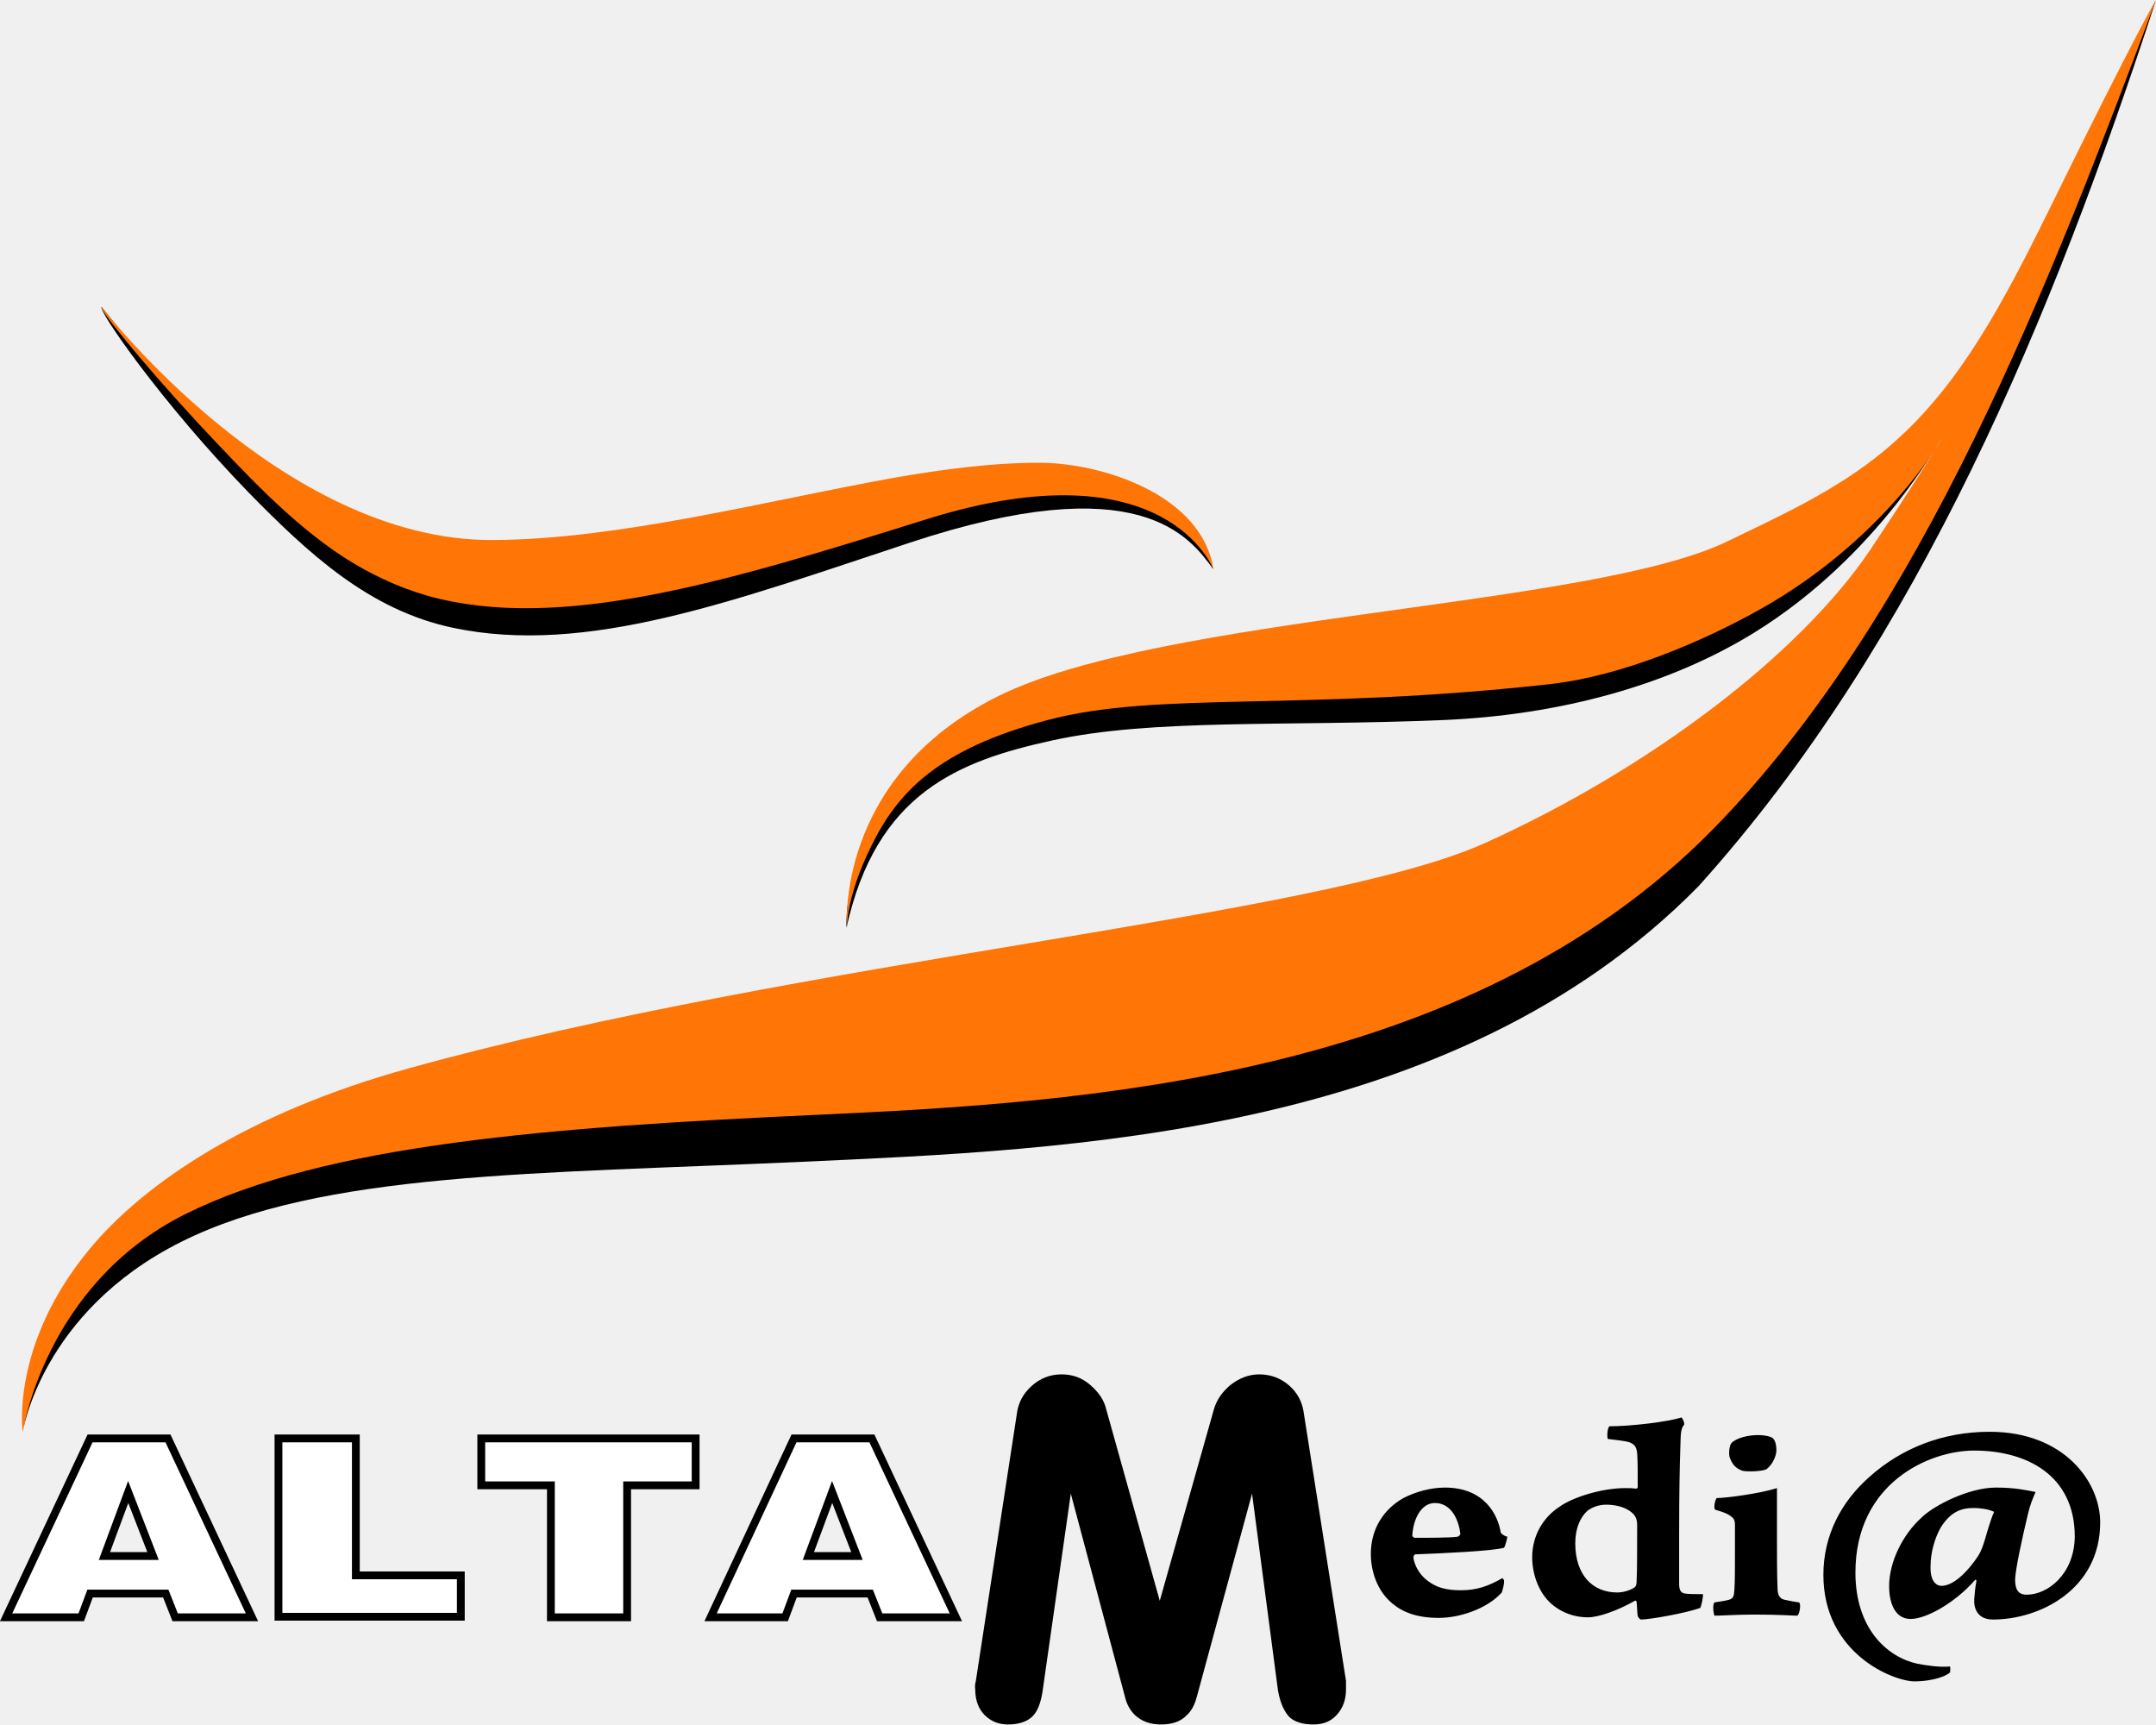
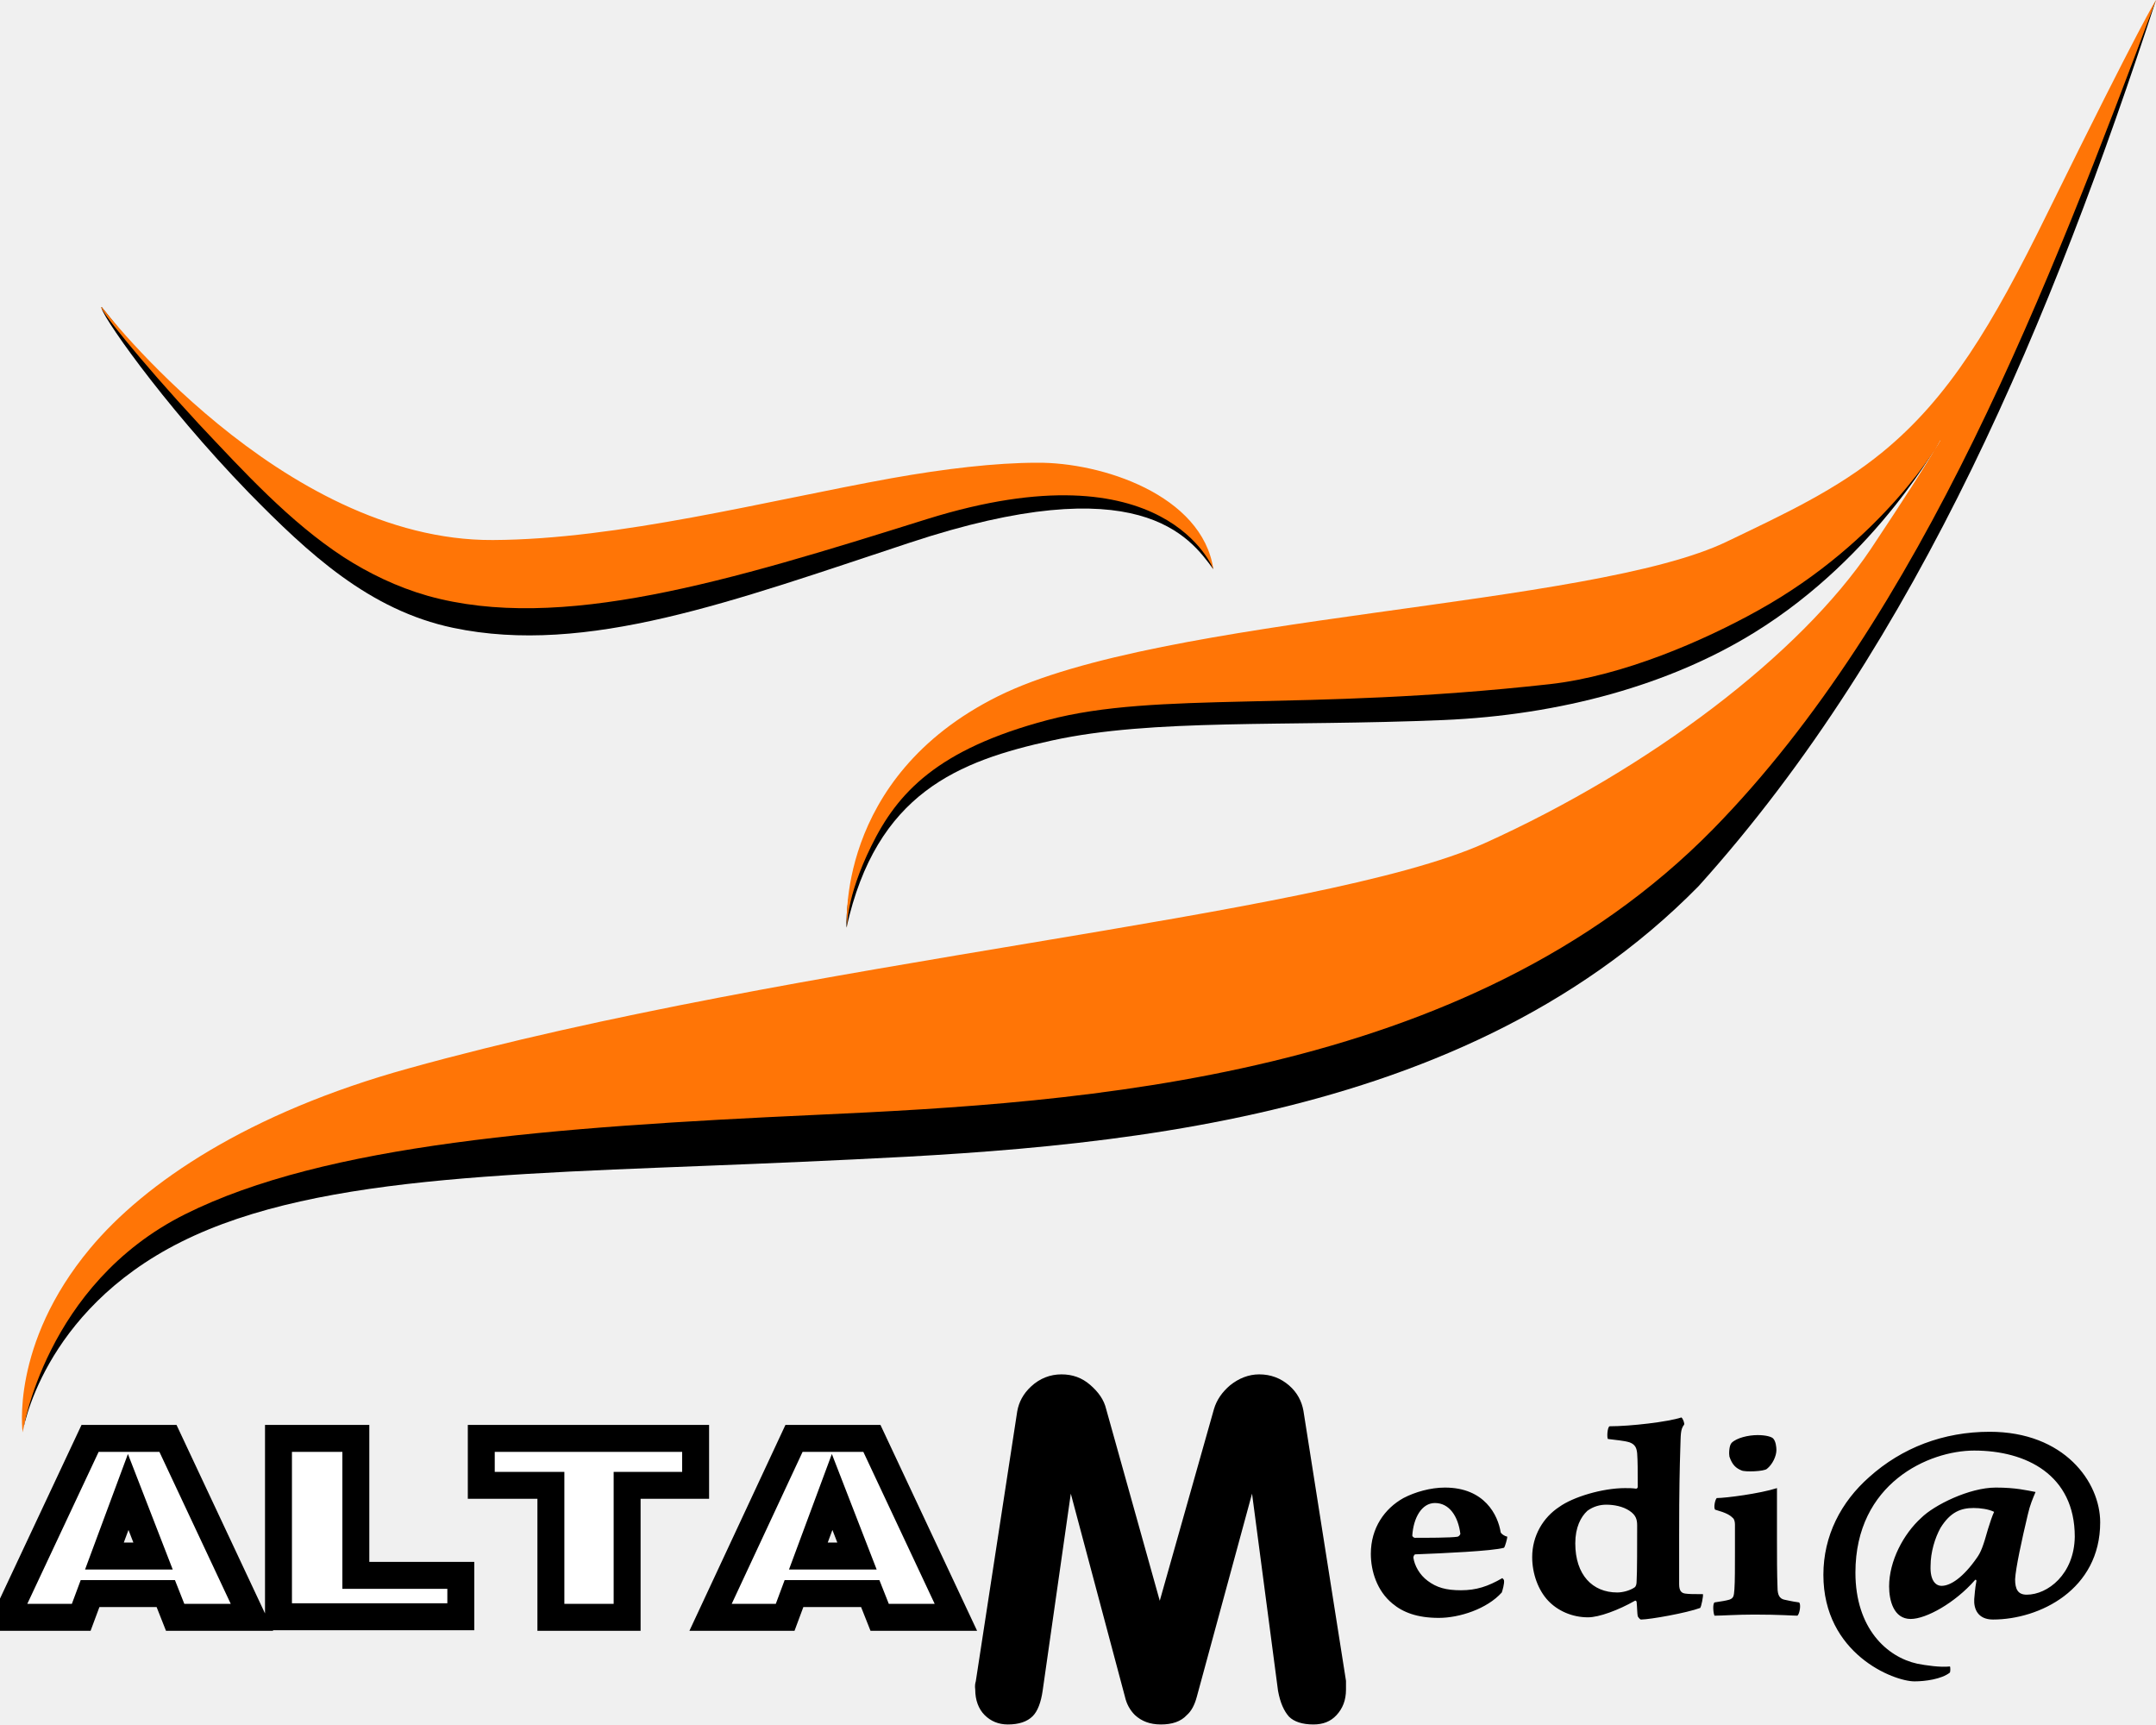
<svg xmlns="http://www.w3.org/2000/svg" width="80" height="64" viewBox="0 0 80 64" fill="none">
-   <g clip-path="url(#clip0_36_2743)">
+   <g clipPath="url(#clip0_36_2743)">
    <path d="M36.207 62.382L37.745 52.364C37.806 52.016 37.97 51.708 38.257 51.442C38.585 51.135 38.975 50.991 39.385 50.991C39.795 50.991 40.144 51.114 40.451 51.38C40.759 51.647 40.964 51.934 41.046 52.282L43.034 59.391L45.044 52.282C45.146 51.934 45.351 51.647 45.638 51.401C45.966 51.135 46.335 50.991 46.725 50.991C47.155 50.991 47.524 51.135 47.832 51.401C48.139 51.667 48.303 51.995 48.365 52.343L49.944 62.361V62.689C49.944 63.078 49.821 63.386 49.595 63.631C49.37 63.877 49.083 63.98 48.734 63.98C48.324 63.98 48.017 63.877 47.832 63.693C47.647 63.488 47.504 63.181 47.422 62.73L46.458 55.416L44.408 62.955C44.326 63.263 44.203 63.488 44.039 63.631C43.813 63.877 43.485 63.98 43.075 63.98C42.665 63.98 42.358 63.857 42.112 63.631C41.927 63.447 41.804 63.222 41.743 62.955L39.733 55.416L38.688 62.73C38.626 63.16 38.503 63.488 38.319 63.672C38.114 63.877 37.806 63.98 37.396 63.98C37.048 63.98 36.761 63.857 36.535 63.631C36.31 63.406 36.187 63.078 36.187 62.689C36.166 62.546 36.187 62.443 36.207 62.382Z" fill="black" />
    <path d="M55.746 58.55C55.213 58.858 54.782 59.001 54.208 59.001C53.655 59.001 53.306 58.899 52.978 58.653C52.67 58.428 52.486 58.079 52.445 57.792C52.445 57.752 52.465 57.69 52.506 57.669C53.552 57.629 55.377 57.547 55.807 57.424C55.848 57.383 55.93 57.075 55.93 57.014C55.828 56.993 55.705 56.911 55.684 56.85C55.582 56.215 55.09 55.191 53.614 55.191C53.081 55.191 52.506 55.355 52.076 55.58C51.379 55.969 50.866 56.686 50.866 57.649C50.866 58.284 51.092 59.022 51.666 59.493C52.055 59.821 52.589 60.026 53.388 60.026C54.147 60.026 55.172 59.698 55.725 59.083C55.746 59.022 55.828 58.755 55.807 58.632C55.807 58.612 55.766 58.571 55.746 58.55ZM53.245 55.764C53.778 55.764 54.106 56.256 54.188 56.911C54.167 56.953 54.147 56.993 54.085 57.014C53.86 57.055 52.896 57.055 52.506 57.055C52.445 57.055 52.404 56.993 52.404 56.973C52.445 56.317 52.752 55.764 53.245 55.764ZM63.188 59.145C62.86 59.145 62.676 59.145 62.532 59.124C62.389 59.104 62.306 59.022 62.306 58.776V56.953C62.306 55.273 62.327 54.433 62.348 53.777C62.368 53.224 62.347 53.04 62.491 52.855C62.512 52.814 62.45 52.63 62.389 52.589C61.897 52.753 60.502 52.917 59.723 52.917C59.641 52.958 59.621 53.326 59.662 53.388C59.969 53.429 60.256 53.449 60.461 53.511C60.687 53.593 60.728 53.736 60.748 53.92C60.769 54.207 60.769 54.535 60.769 55.17C60.769 55.211 60.728 55.232 60.707 55.232C60.584 55.211 60.42 55.211 60.297 55.211C59.457 55.211 58.37 55.539 57.858 55.908C57.263 56.297 56.853 56.973 56.853 57.772C56.853 58.387 57.078 59.001 57.447 59.39C57.796 59.759 58.329 60.005 58.924 60.005C59.334 60.005 60.051 59.739 60.666 59.39C60.687 59.37 60.728 59.411 60.728 59.431C60.748 59.616 60.748 59.862 60.769 59.964C60.789 60.005 60.851 60.087 60.892 60.087C61.22 60.087 62.594 59.841 63.086 59.657C63.127 59.616 63.209 59.206 63.188 59.145ZM59.6 55.826C59.887 55.826 60.215 55.887 60.461 56.051C60.707 56.215 60.748 56.379 60.748 56.604C60.748 57.239 60.748 58.366 60.728 58.653C60.728 58.776 60.707 58.858 60.646 58.899C60.461 59.022 60.195 59.083 60.01 59.083C59.088 59.083 58.452 58.428 58.452 57.26C58.452 56.666 58.657 56.276 58.903 56.051C59.129 55.887 59.375 55.826 59.6 55.826ZM66.755 59.452C66.448 59.411 66.325 59.37 66.202 59.349C66.038 59.309 65.956 59.185 65.956 58.899C65.936 58.387 65.936 57.731 65.936 57.137V55.211C65.3 55.416 64.029 55.58 63.701 55.58C63.639 55.641 63.578 55.928 63.639 56.01C64.07 56.133 64.193 56.215 64.295 56.317C64.357 56.358 64.377 56.481 64.377 56.563V57.567C64.377 58.12 64.377 58.694 64.357 58.96C64.336 59.206 64.336 59.288 64.172 59.349C64.029 59.39 63.885 59.411 63.619 59.452C63.537 59.513 63.578 59.882 63.619 59.944C63.906 59.944 64.418 59.903 65.095 59.903C66.058 59.903 66.51 59.944 66.694 59.944C66.776 59.882 66.838 59.513 66.755 59.452ZM65.915 53.798C65.915 53.695 65.894 53.47 65.792 53.367C65.73 53.306 65.525 53.244 65.218 53.244C64.869 53.244 64.439 53.347 64.254 53.531C64.152 53.634 64.152 53.962 64.172 54.043C64.275 54.351 64.418 54.474 64.623 54.556C64.746 54.617 65.464 54.596 65.566 54.494C65.771 54.33 65.915 54.023 65.915 53.798ZM75.203 59.165C74.874 59.165 74.772 58.96 74.772 58.591C74.793 58.182 75.018 57.137 75.243 56.194C75.326 55.826 75.428 55.6 75.531 55.355C75.203 55.293 74.793 55.191 74.054 55.191C73.07 55.191 71.758 55.846 71.287 56.317C70.63 56.911 70.097 57.915 70.097 58.858C70.097 59.37 70.261 60.066 70.897 60.066C71.471 60.066 72.537 59.472 73.275 58.632C73.296 58.591 73.337 58.612 73.337 58.653C73.275 58.981 73.275 59.165 73.255 59.329C73.234 59.677 73.378 60.087 73.952 60.087C75.674 60.087 77.929 58.981 77.929 56.481C77.929 54.986 76.597 53.121 73.829 53.121C72.107 53.121 70.569 53.716 69.359 54.801C68.314 55.723 67.658 56.973 67.658 58.428C67.658 61.357 70.261 62.381 71.04 62.381C71.43 62.381 72.045 62.3 72.353 62.054C72.373 62.013 72.373 61.849 72.353 61.828C72.004 61.869 71.451 61.787 71.143 61.726C70.015 61.48 68.847 60.415 68.847 58.346C68.847 55.027 71.574 53.818 73.255 53.818C75.182 53.818 76.986 54.719 76.986 57.014C76.966 58.407 75.982 59.165 75.203 59.165ZM72.045 58.837C71.82 58.837 71.615 58.632 71.635 58.1C71.635 57.588 71.799 57.055 72.004 56.686C72.373 56.092 72.763 55.949 73.234 55.949C73.48 55.949 73.788 55.99 73.993 56.092C73.931 56.215 73.829 56.522 73.767 56.727C73.583 57.383 73.501 57.588 73.357 57.792C72.845 58.53 72.373 58.837 72.045 58.837Z" fill="black" />
    <path fill-rule="evenodd" clip-rule="evenodd" d="M80 0C76.187 11.677 71.225 23.785 63.024 32.881C53.901 42.161 39.611 42.653 29.769 43.104C19.928 43.554 11.932 43.472 6.725 46.074C1.517 48.676 0.841 53.142 0.841 53.142L1.353 50.376L4.962 45.214L23.516 38.945L50.333 35.175L67.883 24.338L74.69 12.026L78.79 2.684L80 0Z" fill="black" />
    <path fill-rule="evenodd" clip-rule="evenodd" d="M72.025 16.246C72.045 16.246 69.687 20.63 65.115 23.457C61.978 25.404 57.919 26.53 53.552 26.715C47.688 26.961 42.768 26.653 39.036 27.473C35.572 28.231 32.517 29.419 31.41 34.418C31.41 34.418 31.061 29.439 37.15 26.428C43.239 23.396 58.534 24.625 63.578 22.187C65.669 21.183 67.617 20.282 69.339 18.868C70.344 18.028 71.225 17.352 72.025 16.246Z" fill="black" />
    <path fill-rule="evenodd" clip-rule="evenodd" d="M45.023 21.122C44.142 19.913 42.276 17.311 33.747 20.138C27.227 22.29 21.773 24.338 16.812 23.293C13.696 22.638 11.44 20.528 9.247 18.295C5.966 14.914 3.608 11.473 3.772 11.391L5.495 13.542L10.579 18.213L19.149 22.003L32.578 19.114L40.082 17.762L42.44 18.438L44.1 19.626L44.675 20.384L44.941 20.876L45.023 21.122Z" fill="black" />
    <path fill-rule="evenodd" clip-rule="evenodd" d="M3.772 11.39C3.772 11.39 10.436 20.077 18.288 20.036C22.942 20.015 28.437 18.581 33.091 17.741C35.038 17.393 36.945 17.168 38.483 17.168C40.861 17.147 44.613 18.356 45.023 21.121C45.023 21.121 43.28 16.491 34.403 19.257C27.022 21.572 20.769 23.477 15.869 22.105C14.721 21.777 13.675 21.265 12.752 20.671C10.743 19.36 9.042 17.495 7.381 15.733C5.146 13.316 3.588 11.349 3.772 11.39Z" fill="#FF7506" />
    <path fill-rule="evenodd" clip-rule="evenodd" d="M0.841 53.142C0.841 53.142 0.369 49.885 3.342 46.32C5.372 43.882 9.226 41.28 15.151 39.642C29.728 35.585 48.939 34.049 55.09 31.283C61.22 28.517 66.797 24.277 69.421 20.364C72.025 16.451 71.963 16.328 72.004 16.328C72.025 16.328 69.913 20.056 65.218 22.658C63.229 23.764 60.236 25.076 57.509 25.383C48.283 26.407 42.973 25.629 38.872 26.715C34.772 27.8 33.296 29.419 32.332 31.385C31.369 33.332 31.43 34.438 31.43 34.438C31.43 34.438 30.938 28.866 37.027 25.834C43.116 22.802 59.088 22.535 64.111 20.077C66.202 19.073 68.15 18.172 69.872 16.758C72.312 14.75 73.911 12.108 75.961 7.928C79.487 0.758 80 0 80 0C76.064 10.489 71.369 22.802 63.557 30.771C54.434 40.051 40.144 40.912 30.302 41.362C20.461 41.813 12.076 42.448 6.868 45.05C1.661 47.652 0.841 53.142 0.841 53.142Z" fill="#FF7506" />
-     <path d="M3.342 53.367H6.233L9.349 60.005H6.499L6.151 59.124H3.342L3.014 60.005H0.226L3.342 53.367ZM3.875 57.731H5.679L4.757 55.354L3.875 57.731ZM10.354 53.367H13.204V58.448H17.099V59.984H10.333V53.367H10.354ZM17.858 53.367H25.812V55.108H23.27V60.005H20.441V55.108H17.858V53.367ZM29.462 53.367H32.353L35.469 60.005H32.64L32.291 59.124H29.462L29.134 60.005H26.366L29.462 53.367ZM29.995 57.731H31.799L30.877 55.354L29.995 57.731Z" fill="#231F20" stroke="white" stroke-width="0.11" stroke-miterlimit="2.613" />
-     <path d="M3.342 53.367H6.233L9.349 60.005H6.499L6.151 59.124H3.342L3.014 60.005H0.226L3.342 53.367ZM3.875 57.731H5.679L4.757 55.354L3.875 57.731ZM10.354 53.367H13.204V58.448H17.099V59.984H10.333V53.367H10.354ZM17.858 53.367H25.812V55.108H23.27V60.005H20.441V55.108H17.858V53.367ZM29.462 53.367H32.353L35.469 60.005H32.64L32.291 59.124H29.462L29.134 60.005H26.366L29.462 53.367ZM29.995 57.731H31.799L30.877 55.354L29.995 57.731Z" fill="white" stroke="black" stroke-width="0.29" />
+     <path d="M3.342 53.367H6.233L9.349 60.005H6.499L6.151 59.124H3.342L3.014 60.005H0.226L3.342 53.367ZM3.875 57.731H5.679L4.757 55.354L3.875 57.731ZM10.354 53.367H13.204V58.448H17.099V59.984H10.333V53.367H10.354ZM17.858 53.367H25.812V55.108H23.27V60.005H20.441V55.108H17.858V53.367ZM29.462 53.367H32.353L35.469 60.005H32.64L32.291 59.124H29.462L29.134 60.005H26.366L29.462 53.367ZM29.995 57.731H31.799L30.877 55.354L29.995 57.731Z" fill="#231F20" stroke="white" strokeWidth="0.11" strokeMiterlimit="2.613" />
+     <path d="M3.342 53.367H6.233L9.349 60.005H6.499L6.151 59.124H3.342L3.014 60.005H0.226L3.342 53.367ZM3.875 57.731H5.679L4.757 55.354L3.875 57.731ZM10.354 53.367H13.204V58.448H17.099V59.984H10.333V53.367H10.354ZM17.858 53.367H25.812V55.108H23.27V60.005H20.441V55.108H17.858V53.367ZM29.462 53.367H32.353L35.469 60.005H32.64L32.291 59.124H29.462L29.134 60.005H26.366L29.462 53.367ZM29.995 57.731H31.799L30.877 55.354L29.995 57.731Z" fill="white" stroke="black" strokeWidth="0.29" />
  </g>
  <defs>
    <clipPath id="clip0_36_2743">
      <rect width="80" height="64" fill="white" />
    </clipPath>
  </defs>
</svg>
